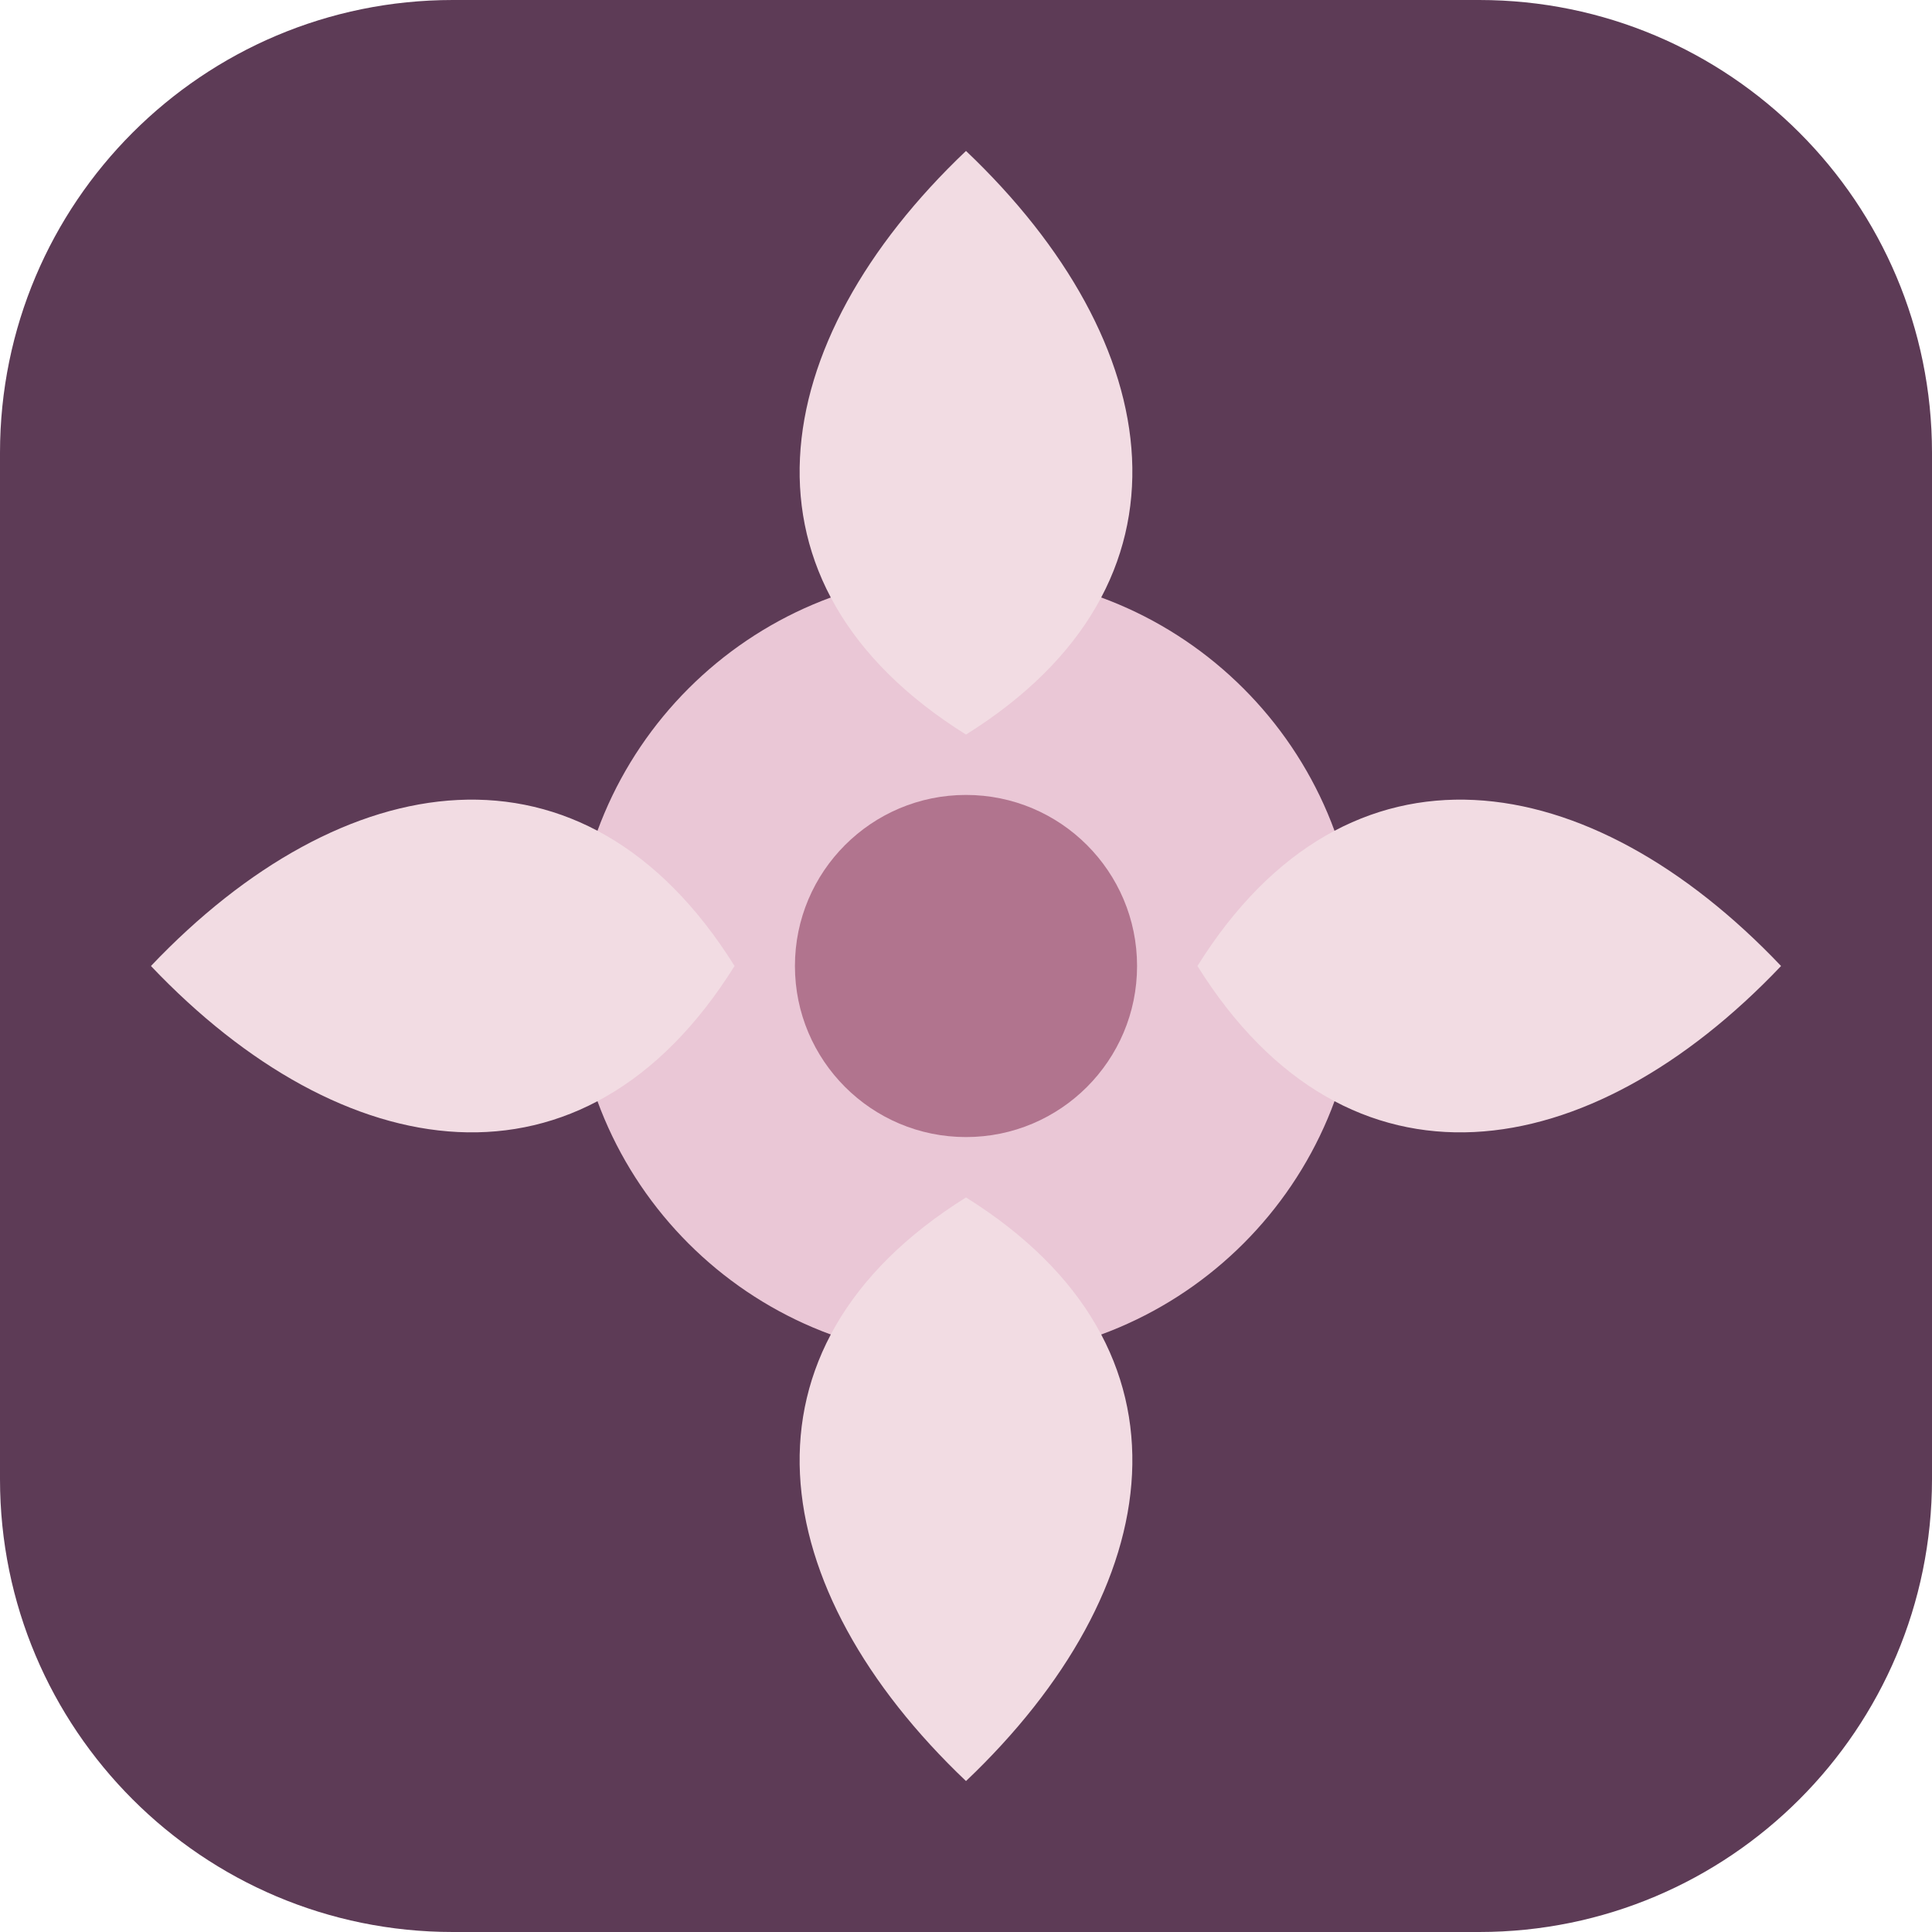
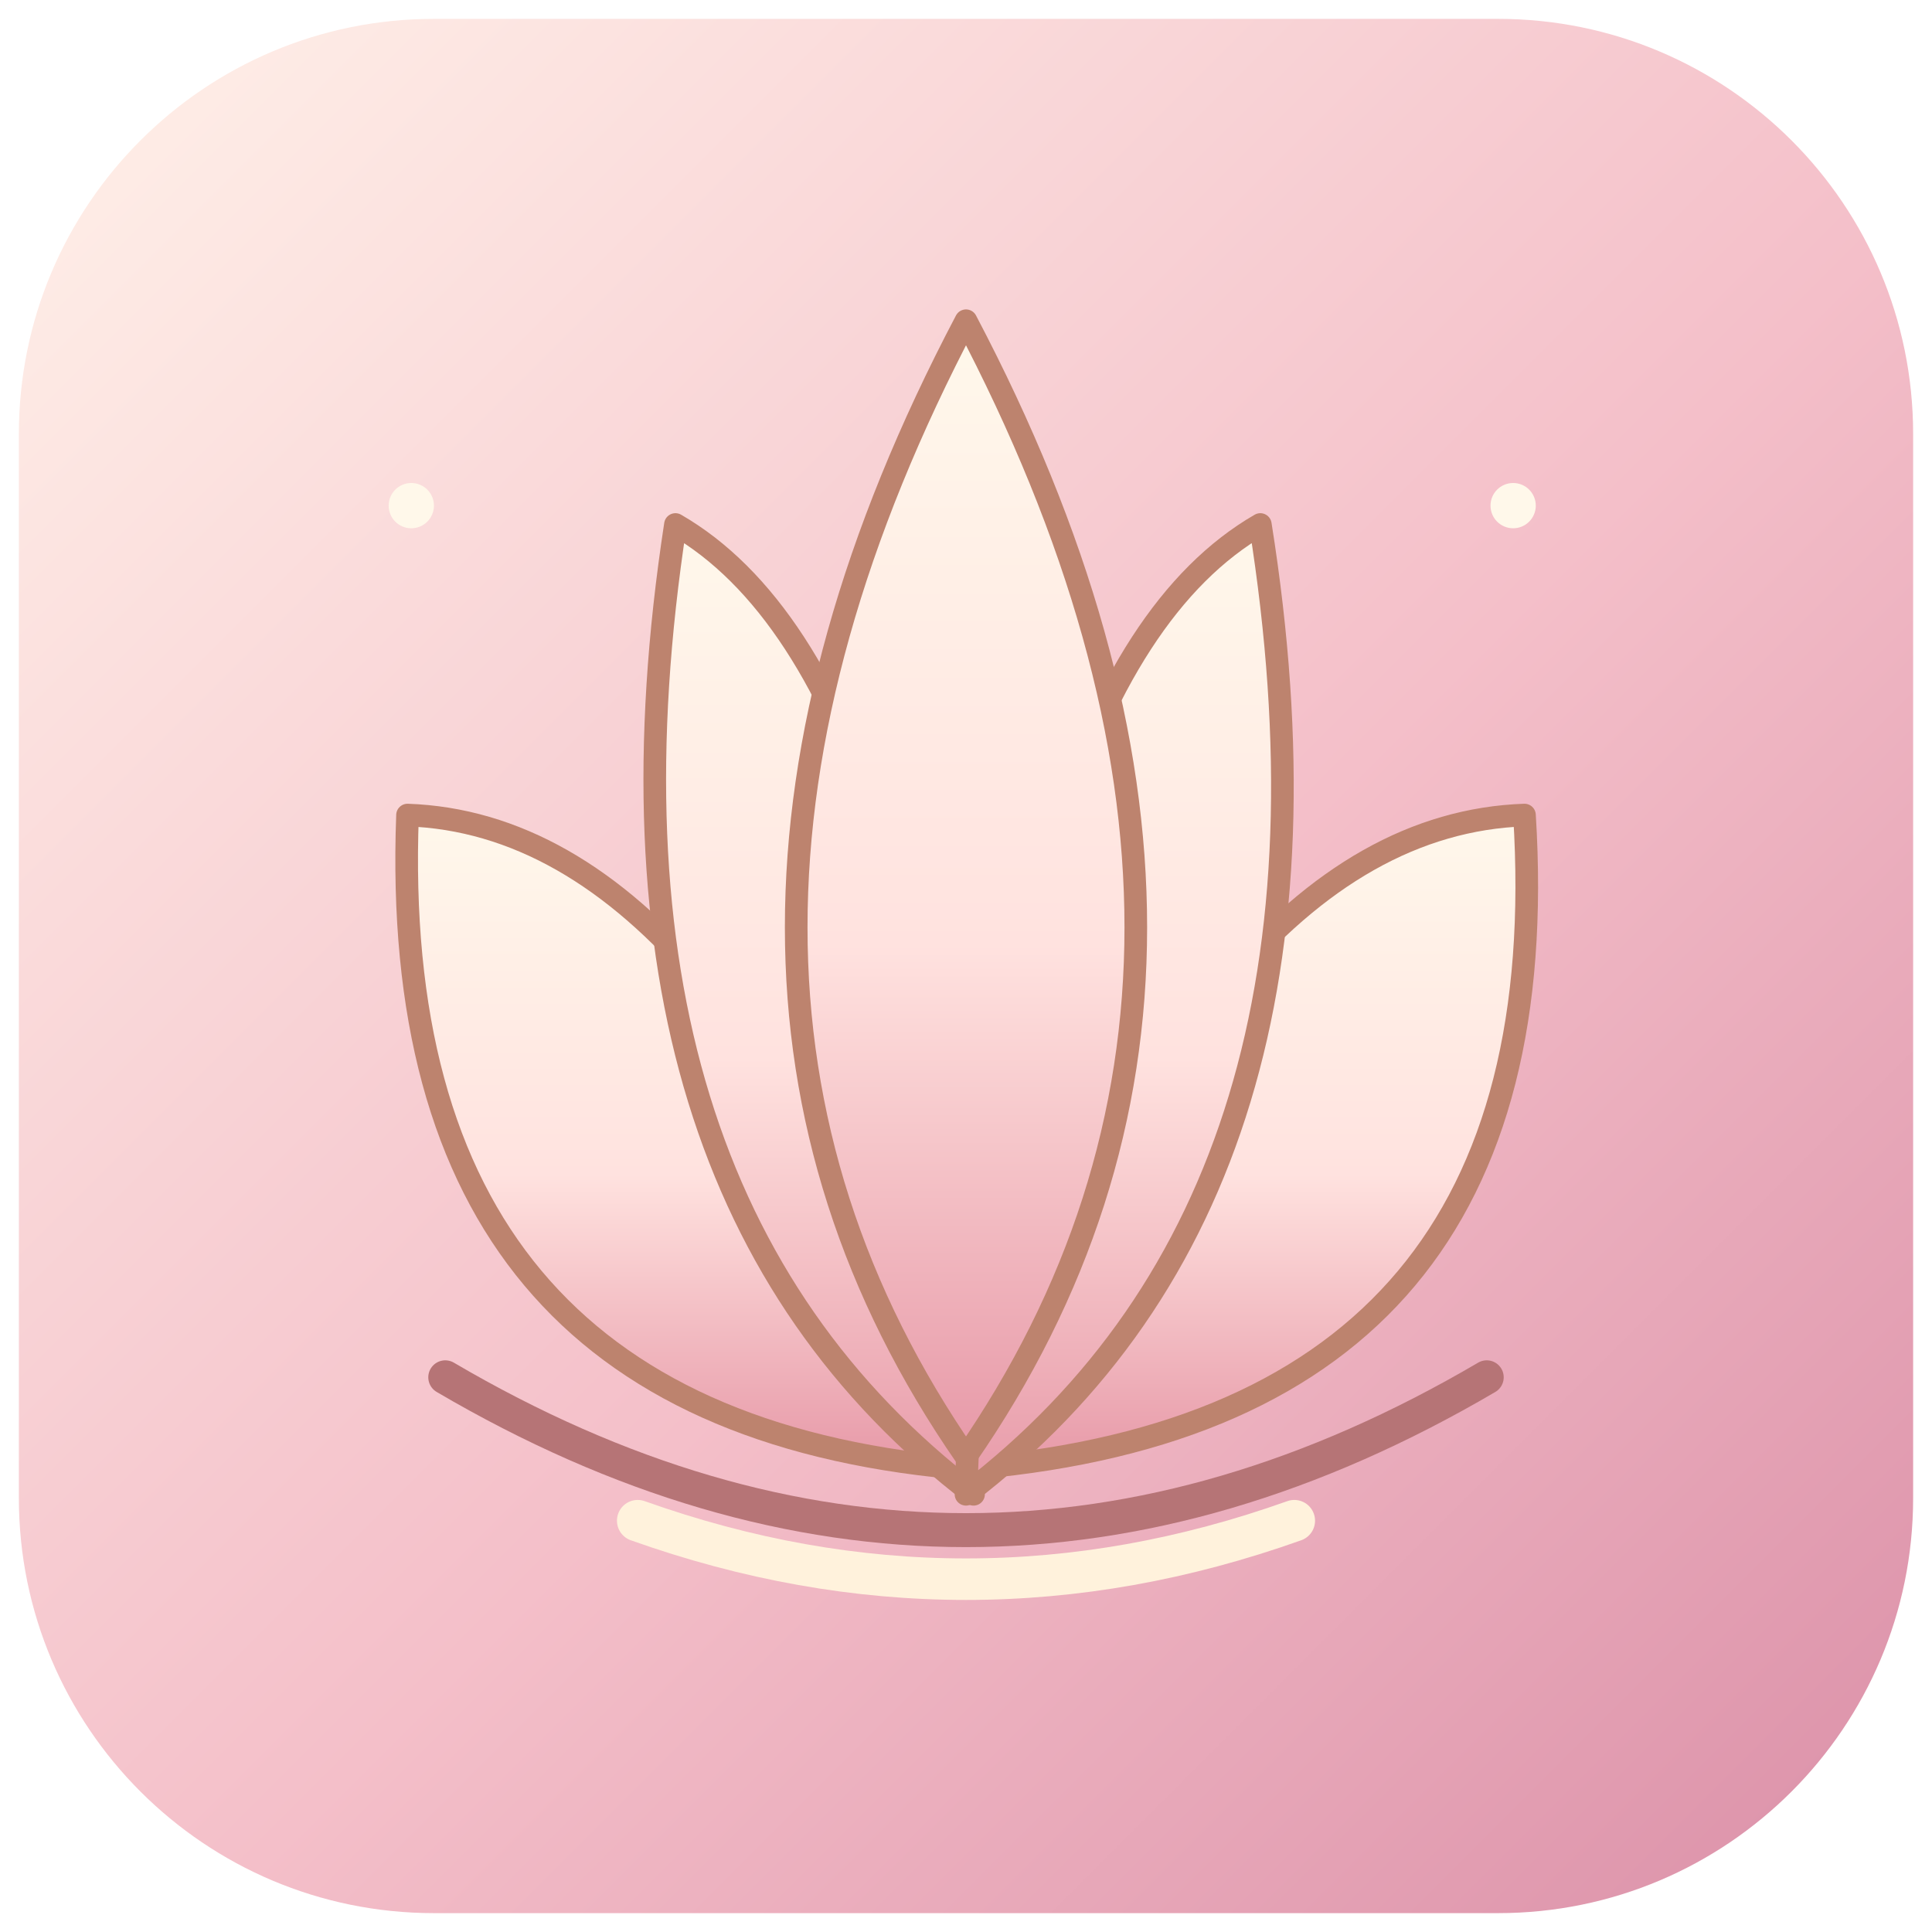
- <svg xmlns="http://www.w3.org/2000/svg" viewBox="0 0 192 192">
-   <rect width="192" height="192" rx="45" fill="#5d3b56" />
-   <circle cx="96" cy="96" r="39" fill="#eac7d6" />
-   <path d="M96 15c-20 19-24 43 0 58 24-15 20-39 0-58M177 96c-19-20-43-24-58 0 15 24 39 20 58 0M96 177c20-19 24-43 0-58-24 15-20 39 0 58M15 96c19 20 43 24 58 0-15-24-39-20-58 0" fill="#f2dce3" />
-   <circle cx="96" cy="96" r="17" fill="#b1748e" />
+ <svg xmlns="http://www.w3.org/2000/svg" viewBox="0 0 512 512" role="img" aria-label="Nadia’s Bloom Blüte">
+   <defs>
+     <linearGradient id="b" x2="1" y2="1">
+       <stop stop-color="#fff1e9" />
+       <stop offset=".55" stop-color="#f4bfc9" />
+       <stop offset="1" stop-color="#db90a8" />
+     </linearGradient>
+     <linearGradient id="p" x2="0" y2="1">
+       <stop stop-color="#fff8eb" />
+       <stop offset=".55" stop-color="#ffe2df" />
+       <stop offset="1" stop-color="#e799a8" />
+     </linearGradient>
+   </defs>
+   <rect x="5" y="5" width="502" height="502" rx="110" fill="url(#b)" />
+   <g fill="url(#p)" stroke="#bd836e" stroke-width="6" stroke-linejoin="round">
+     <path d="M253 389Q102 375 108 216Q193 219 253 389Z" />
+     <path d="M259 389Q414 375 404 216Q318 219 259 389Z" />
+     <path d="M258 396Q152 315 179 139Q250 180 258 396Z" />
+     <path d="M256 396Q362 315 334 139Q263 180 256 396Z" />
+     <path d="M256 386Q166 256 256 85Q346 256 256 386Z" />
+   </g>
+   <path d="M118 365Q256 446 394 365" fill="none" stroke="#b67476" stroke-width="9" stroke-linecap="round" />
+   <path d="M169 403Q256 434 343 403" fill="none" stroke="#fff2dc" stroke-width="11" stroke-linecap="round" />
+   <circle cx="109" cy="134" r="6" fill="#fff8ea" />
+   <circle cx="401" cy="134" r="6" fill="#fff8ea" />
</svg>
